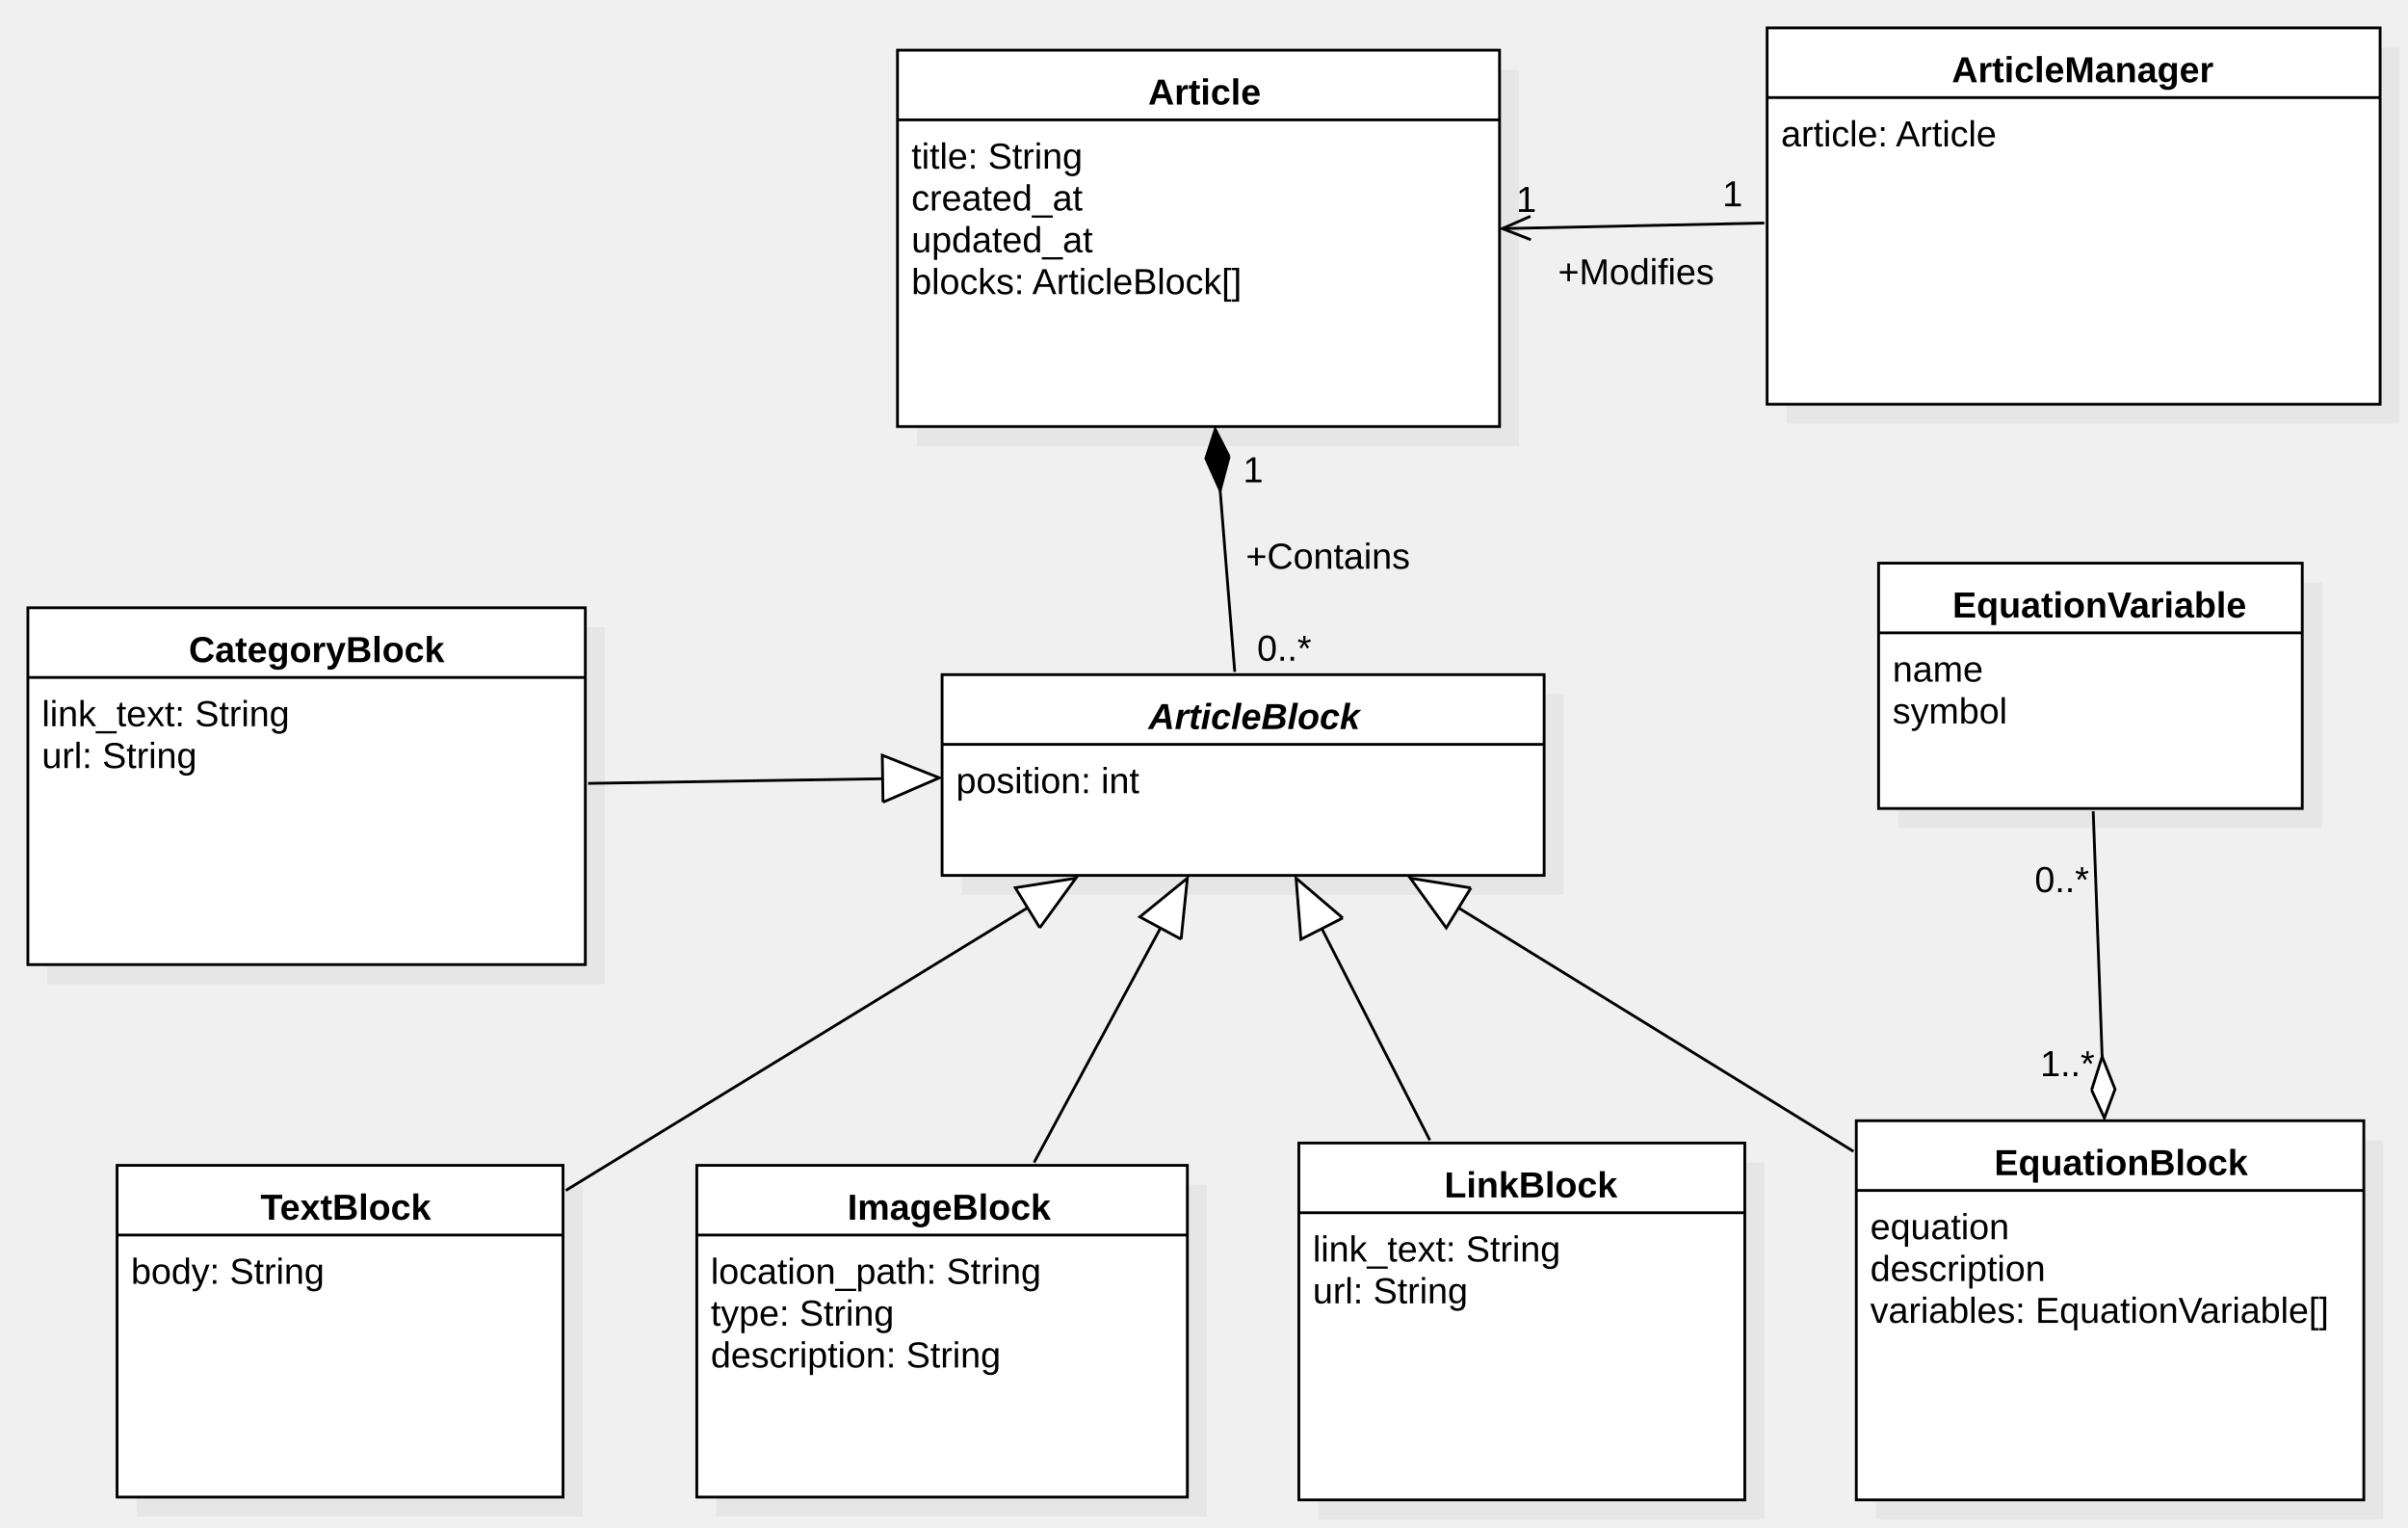
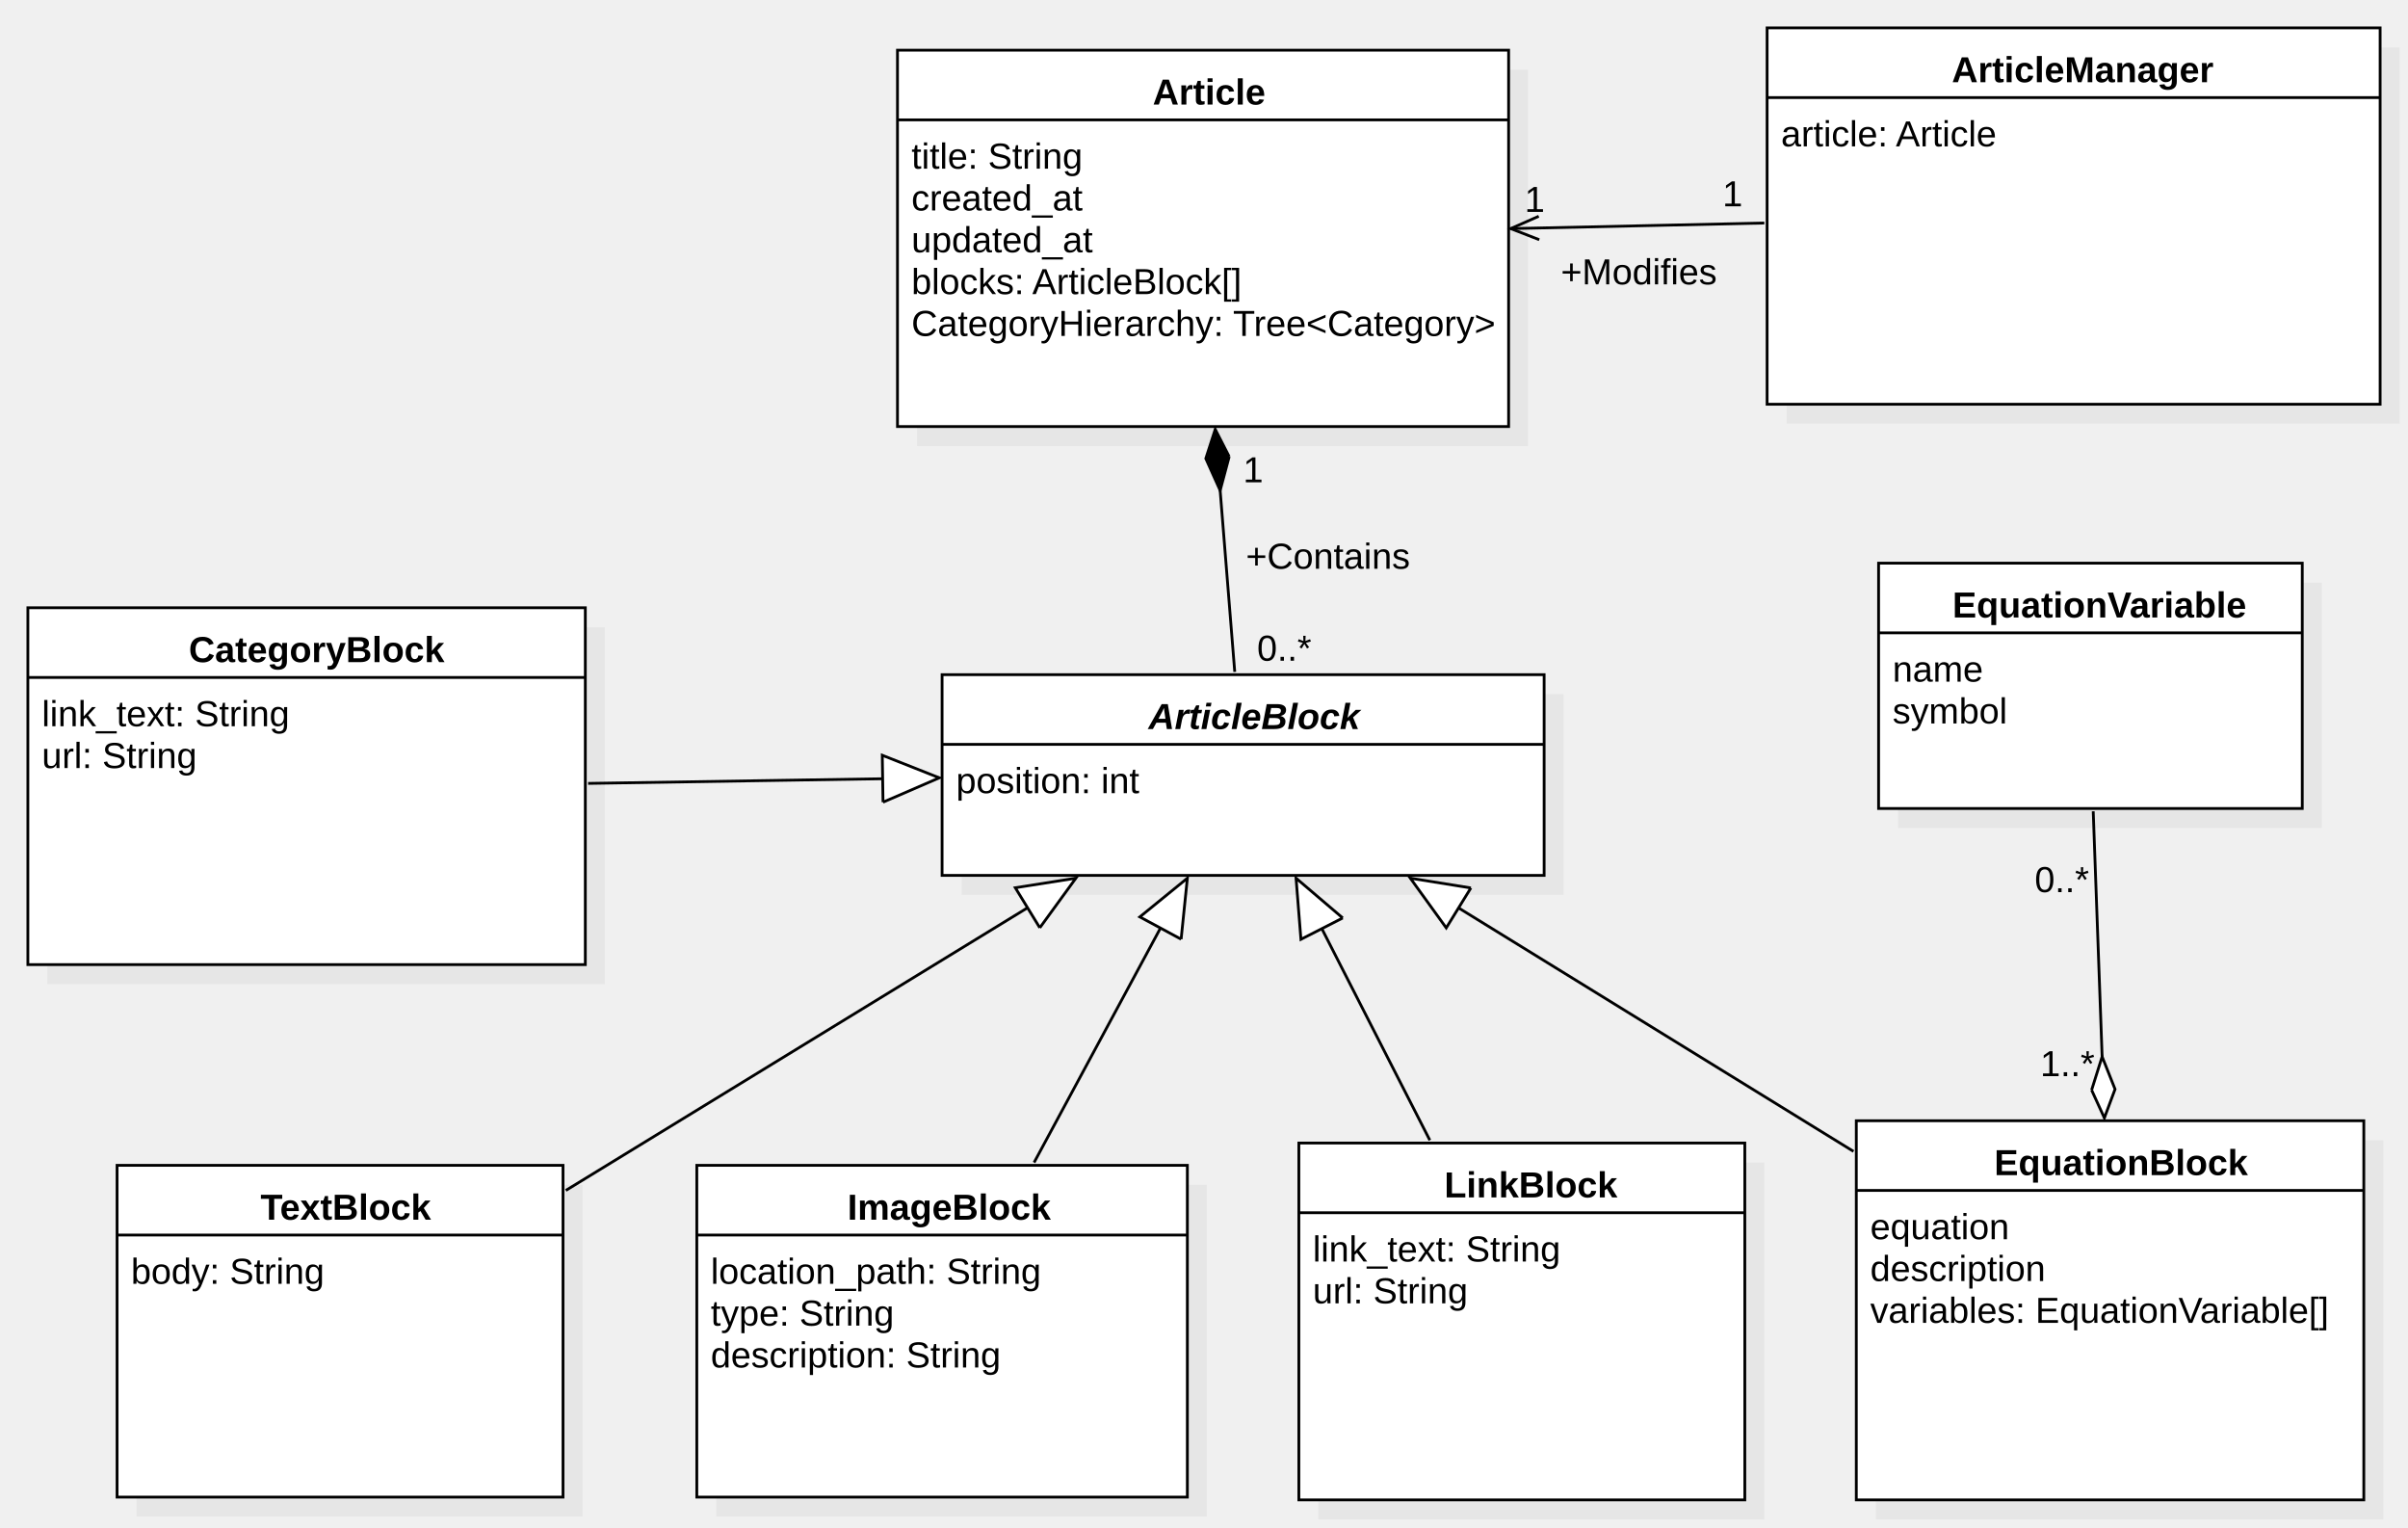
<svg xmlns="http://www.w3.org/2000/svg" version="1.1" width="863.939" height="548">
  <defs />
  <g>
    <g transform="translate(-22,-62) scale(1,1)">
-       <rect fill="#C0C0C0" stroke="none" x="351" y="87" width="216" height="135" opacity="0.2" />
-     </g>
-     <g transform="translate(-22,-62) scale(1,1)">
-       <rect fill="#ffffff" stroke="none" x="344" y="80" width="216" height="135" />
-     </g>
-     <g transform="translate(-22,-62) scale(1,1)">
-       <path fill="none" stroke="#000000" d="M 344 80 L 560 80 L 560 215 L 344 215 L 344 80 Z Z" stroke-miterlimit="10" />
-     </g>
-     <g transform="translate(-22,-62) scale(1,1)">
-       <path fill="none" stroke="#000000" d="M 344 105 L 560 105" stroke-miterlimit="10" />
-     </g>
-     <g transform="translate(-22,-62) scale(1,1)">
-       <g>
-         <path fill="none" stroke="none" />
-         <text fill="#000000" stroke="none" font-family="Arial" font-size="13px" font-style="normal" font-weight="bold" text-decoration="none" x="433.941" y="99.5">Article</text>
+       <rect fill="#C0C0C0" stroke="none" x="351" y="87" width="219.26" height="135" opacity="0.2" />
+     </g>
+     <g transform="translate(-22,-62) scale(1,1)">
+       <rect fill="#ffffff" stroke="none" x="344" y="80" width="219.26" height="135" />
+     </g>
+     <g transform="translate(-22,-62) scale(1,1)">
+       <path fill="none" stroke="#000000" d="M 344 80 L 563.26 80 L 563.26 215 L 344 215 L 344 80 Z Z" stroke-miterlimit="10" />
+     </g>
+     <g transform="translate(-22,-62) scale(1,1)">
+       <path fill="none" stroke="#000000" d="M 344 105 L 563.26 105" stroke-miterlimit="10" />
+     </g>
+     <g transform="translate(-22,-62) scale(1,1)">
+       <g>
+         <path fill="none" stroke="none" />
+         <text fill="#000000" stroke="none" font-family="Arial" font-size="13px" font-style="normal" font-weight="bold" text-decoration="none" x="435.571" y="99.5">Article</text>
      </g>
    </g>
    <g transform="translate(-22,-62) scale(1,1)">
      <g>
        <path fill="none" stroke="none" />
        <text fill="#000000" stroke="none" font-family="Arial" font-size="13px" font-style="normal" font-weight="normal" text-decoration="none" x="349" y="122.5">title: String</text>
      </g>
    </g>
    <g transform="translate(-22,-62) scale(1,1)">
      <g>
        <path fill="none" stroke="none" />
        <text fill="#000000" stroke="none" font-family="Arial" font-size="13px" font-style="normal" font-weight="normal" text-decoration="none" x="349" y="137.5">created_at</text>
      </g>
    </g>
    <g transform="translate(-22,-62) scale(1,1)">
      <g>
        <path fill="none" stroke="none" />
        <text fill="#000000" stroke="none" font-family="Arial" font-size="13px" font-style="normal" font-weight="normal" text-decoration="none" x="349" y="152.5">updated_at</text>
      </g>
    </g>
    <g transform="translate(-22,-62) scale(1,1)">
      <g>
        <path fill="none" stroke="none" />
        <text fill="#000000" stroke="none" font-family="Arial" font-size="13px" font-style="normal" font-weight="normal" text-decoration="none" x="349" y="167.5">blocks: ArticleBlock[]</text>
      </g>
    </g>
    <g transform="translate(-22,-62) scale(1,1)">
+       <g>
+         <path fill="none" stroke="none" />
+         <text fill="#000000" stroke="none" font-family="Arial" font-size="13px" font-style="normal" font-weight="normal" text-decoration="none" x="349" y="182.5">CategoryHierarchy: Tree&lt;Category&gt;</text>
+       </g>
+     </g>
+     <g transform="translate(-22,-62) scale(1,1)">
      <rect fill="#C0C0C0" stroke="none" x="663" y="79" width="219.939" height="135" opacity="0.2" />
    </g>
    <g transform="translate(-22,-62) scale(1,1)">
      <rect fill="#ffffff" stroke="none" x="656" y="72" width="219.939" height="135" />
    </g>
    <g transform="translate(-22,-62) scale(1,1)">
      <path fill="none" stroke="#000000" d="M 656 72 L 875.939 72 L 875.939 207 L 656 207 L 656 72 Z Z" stroke-miterlimit="10" />
    </g>
    <g transform="translate(-22,-62) scale(1,1)">
      <path fill="none" stroke="#000000" d="M 656 97 L 875.939 97" stroke-miterlimit="10" />
    </g>
    <g transform="translate(-22,-62) scale(1,1)">
      <g>
        <path fill="none" stroke="none" />
        <text fill="#000000" stroke="none" font-family="Arial" font-size="13px" font-style="normal" font-weight="bold" text-decoration="none" x="722.256" y="91.5">ArticleManager</text>
      </g>
    </g>
    <g transform="translate(-22,-62) scale(1,1)">
      <g>
        <path fill="none" stroke="none" />
        <text fill="#000000" stroke="none" font-family="Arial" font-size="13px" font-style="normal" font-weight="normal" text-decoration="none" x="661" y="114.5">article: Article</text>
      </g>
    </g>
    <g transform="translate(-22,-62) scale(1,1)">
-       <path fill="none" stroke="#000000" d="M 655 142 L 561 144" stroke-miterlimit="10" />
-     </g>
-     <g transform="translate(-22,-62) scale(1,1)">
-       <path fill="none" stroke="#000000" d="M 571.071 139.575 L 561 144 L 571.25 147.992" stroke-miterlimit="10" />
-     </g>
-     <g transform="translate(-22,-62) scale(1,1)">
-       <g>
-         <path fill="none" stroke="none" />
-         <text fill="#000000" stroke="none" font-family="Arial" font-size="13px" font-style="normal" font-weight="normal" text-decoration="none" x="581" y="164">+Modifies</text>
+       <path fill="none" stroke="#000000" d="M 655 142 L 564 144" stroke-miterlimit="10" />
+     </g>
+     <g transform="translate(-22,-62) scale(1,1)">
+       <path fill="none" stroke="#000000" d="M 574.068 139.568 L 564 144 L 574.253 147.985" stroke-miterlimit="10" />
+     </g>
+     <g transform="translate(-22,-62) scale(1,1)">
+       <g>
+         <path fill="none" stroke="none" />
+         <text fill="#000000" stroke="none" font-family="Arial" font-size="13px" font-style="normal" font-weight="normal" text-decoration="none" x="582" y="164">+Modifies</text>
      </g>
    </g>
    <g transform="translate(-22,-62) scale(1,1)">
      <g>
        <path fill="none" stroke="none" />
        <text fill="#000000" stroke="none" font-family="Arial" font-size="13px" font-style="normal" font-weight="normal" text-decoration="none" x="640" y="136">1</text>
      </g>
    </g>
    <g transform="translate(-22,-62) scale(1,1)">
      <g>
        <path fill="none" stroke="none" />
-         <text fill="#000000" stroke="none" font-family="Arial" font-size="13px" font-style="normal" font-weight="normal" text-decoration="none" x="566" y="138">1</text>
+         <text fill="#000000" stroke="none" font-family="Arial" font-size="13px" font-style="normal" font-weight="normal" text-decoration="none" x="569" y="138">1</text>
      </g>
    </g>
    <g transform="translate(-22,-62) scale(1,1)">
      <rect fill="#C0C0C0" stroke="none" x="367" y="311" width="216" height="72" opacity="0.2" />
    </g>
    <g transform="translate(-22,-62) scale(1,1)">
      <rect fill="#ffffff" stroke="none" x="360" y="304" width="216" height="72" />
    </g>
    <g transform="translate(-22,-62) scale(1,1)">
      <path fill="none" stroke="#000000" d="M 360 304 L 576 304 L 576 376 L 360 376 L 360 304 Z Z" stroke-miterlimit="10" />
    </g>
    <g transform="translate(-22,-62) scale(1,1)">
      <path fill="none" stroke="#000000" d="M 360 329 L 576 329" stroke-miterlimit="10" />
    </g>
    <g transform="translate(-22,-62) scale(1,1)">
      <g>
        <path fill="none" stroke="none" />
        <text fill="#000000" stroke="none" font-family="Arial" font-size="13px" font-style="italic" font-weight="bold" text-decoration="none" x="434.046" y="323.5">ArticleBlock</text>
      </g>
    </g>
    <g transform="translate(-22,-62) scale(1,1)">
      <g>
        <path fill="none" stroke="none" />
        <text fill="#000000" stroke="none" font-family="Arial" font-size="13px" font-style="normal" font-weight="normal" text-decoration="none" x="365" y="346.5">position: int</text>
      </g>
    </g>
    <g transform="translate(-22,-62) scale(1,1)">
      <path fill="none" stroke="#000000" d="M 465 303 L 458 216" stroke-miterlimit="10" />
    </g>
    <g transform="translate(-22,-62) scale(1,1)">
      <path fill="#000000" stroke="none" d="M 463.011 225.792 L 458 216 L 454.619 226.468 L 459.764 237.929" />
    </g>
    <g transform="translate(-22,-62) scale(1,1)">
      <path fill="none" stroke="#000000" d="M 463.011 225.792 L 458 216 L 454.619 226.468 L 459.764 237.929 L 463.011 225.792" stroke-miterlimit="10" />
    </g>
    <g transform="translate(-22,-62) scale(1,1)">
      <g>
        <path fill="none" stroke="none" />
        <text fill="#000000" stroke="none" font-family="Arial" font-size="13px" font-style="normal" font-weight="normal" text-decoration="none" x="469" y="266">+Contains</text>
      </g>
    </g>
    <g transform="translate(-22,-62) scale(1,1)">
      <g>
        <path fill="none" stroke="none" />
        <text fill="#000000" stroke="none" font-family="Arial" font-size="13px" font-style="normal" font-weight="normal" text-decoration="none" x="473" y="299">0..*</text>
      </g>
    </g>
    <g transform="translate(-22,-62) scale(1,1)">
      <g>
        <path fill="none" stroke="none" />
        <text fill="#000000" stroke="none" font-family="Arial" font-size="13px" font-style="normal" font-weight="normal" text-decoration="none" x="468" y="235">1</text>
      </g>
    </g>
    <g transform="translate(-22,-62) scale(1,1)">
      <rect fill="#C0C0C0" stroke="none" x="279" y="487" width="176" height="119" opacity="0.2" />
    </g>
    <g transform="translate(-22,-62) scale(1,1)">
      <rect fill="#ffffff" stroke="none" x="272" y="480" width="176" height="119" />
    </g>
    <g transform="translate(-22,-62) scale(1,1)">
      <path fill="none" stroke="#000000" d="M 272 480 L 448 480 L 448 599 L 272 599 L 272 480 Z Z" stroke-miterlimit="10" />
    </g>
    <g transform="translate(-22,-62) scale(1,1)">
      <path fill="none" stroke="#000000" d="M 272 505 L 448 505" stroke-miterlimit="10" />
    </g>
    <g transform="translate(-22,-62) scale(1,1)">
      <g>
        <path fill="none" stroke="none" />
        <text fill="#000000" stroke="none" font-family="Arial" font-size="13px" font-style="normal" font-weight="bold" text-decoration="none" x="326.04" y="499.5">ImageBlock</text>
      </g>
    </g>
    <g transform="translate(-22,-62) scale(1,1)">
      <g>
        <path fill="none" stroke="none" />
        <text fill="#000000" stroke="none" font-family="Arial" font-size="13px" font-style="normal" font-weight="normal" text-decoration="none" x="277" y="522.5">location_path: String</text>
      </g>
    </g>
    <g transform="translate(-22,-62) scale(1,1)">
      <g>
        <path fill="none" stroke="none" />
        <text fill="#000000" stroke="none" font-family="Arial" font-size="13px" font-style="normal" font-weight="normal" text-decoration="none" x="277" y="537.5">type: String</text>
      </g>
    </g>
    <g transform="translate(-22,-62) scale(1,1)">
      <g>
        <path fill="none" stroke="none" />
        <text fill="#000000" stroke="none" font-family="Arial" font-size="13px" font-style="normal" font-weight="normal" text-decoration="none" x="277" y="552.5">description: String</text>
      </g>
    </g>
    <g transform="translate(-22,-62) scale(1,1)">
      <rect fill="#C0C0C0" stroke="none" x="71" y="487" width="160" height="119" opacity="0.2" />
    </g>
    <g transform="translate(-22,-62) scale(1,1)">
      <rect fill="#ffffff" stroke="none" x="64" y="480" width="160" height="119" />
    </g>
    <g transform="translate(-22,-62) scale(1,1)">
      <path fill="none" stroke="#000000" d="M 64 480 L 224 480 L 224 599 L 64 599 L 64 480 Z Z" stroke-miterlimit="10" />
    </g>
    <g transform="translate(-22,-62) scale(1,1)">
      <path fill="none" stroke="#000000" d="M 64 505 L 224 505" stroke-miterlimit="10" />
    </g>
    <g transform="translate(-22,-62) scale(1,1)">
      <g>
        <path fill="none" stroke="none" />
        <text fill="#000000" stroke="none" font-family="Arial" font-size="13px" font-style="normal" font-weight="bold" text-decoration="none" x="115.464" y="499.5">TextBlock</text>
      </g>
    </g>
    <g transform="translate(-22,-62) scale(1,1)">
      <g>
        <path fill="none" stroke="none" />
        <text fill="#000000" stroke="none" font-family="Arial" font-size="13px" font-style="normal" font-weight="normal" text-decoration="none" x="69" y="522.5">body: String</text>
      </g>
    </g>
    <g transform="translate(-22,-62) scale(1,1)">
      <rect fill="#C0C0C0" stroke="none" x="495" y="479" width="160" height="128" opacity="0.2" />
    </g>
    <g transform="translate(-22,-62) scale(1,1)">
      <rect fill="#ffffff" stroke="none" x="488" y="472" width="160" height="128" />
    </g>
    <g transform="translate(-22,-62) scale(1,1)">
      <path fill="none" stroke="#000000" d="M 488 472 L 648 472 L 648 600 L 488 600 L 488 472 Z Z" stroke-miterlimit="10" />
    </g>
    <g transform="translate(-22,-62) scale(1,1)">
      <path fill="none" stroke="#000000" d="M 488 497 L 648 497" stroke-miterlimit="10" />
    </g>
    <g transform="translate(-22,-62) scale(1,1)">
      <g>
        <path fill="none" stroke="none" />
        <text fill="#000000" stroke="none" font-family="Arial" font-size="13px" font-style="normal" font-weight="bold" text-decoration="none" x="540.181" y="491.5">LinkBlock</text>
      </g>
    </g>
    <g transform="translate(-22,-62) scale(1,1)">
      <g>
        <path fill="none" stroke="none" />
        <text fill="#000000" stroke="none" font-family="Arial" font-size="13px" font-style="normal" font-weight="normal" text-decoration="none" x="493" y="514.5">link_text: String</text>
      </g>
    </g>
    <g transform="translate(-22,-62) scale(1,1)">
      <g>
        <path fill="none" stroke="none" />
        <text fill="#000000" stroke="none" font-family="Arial" font-size="13px" font-style="normal" font-weight="normal" text-decoration="none" x="493" y="529.5">url: String</text>
      </g>
    </g>
    <g transform="translate(-22,-62) scale(1,1)">
      <rect fill="#C0C0C0" stroke="none" x="695" y="471" width="182.082" height="136" opacity="0.2" />
    </g>
    <g transform="translate(-22,-62) scale(1,1)">
      <rect fill="#ffffff" stroke="none" x="688" y="464" width="182.082" height="136" />
    </g>
    <g transform="translate(-22,-62) scale(1,1)">
      <path fill="none" stroke="#000000" d="M 688 464 L 870.082 464 L 870.082 600 L 688 600 L 688 464 Z Z" stroke-miterlimit="10" />
    </g>
    <g transform="translate(-22,-62) scale(1,1)">
      <path fill="none" stroke="#000000" d="M 688 489 L 870.082 489" stroke-miterlimit="10" />
    </g>
    <g transform="translate(-22,-62) scale(1,1)">
      <g>
        <path fill="none" stroke="none" />
        <text fill="#000000" stroke="none" font-family="Arial" font-size="13px" font-style="normal" font-weight="bold" text-decoration="none" x="737.486" y="483.5">EquationBlock</text>
      </g>
    </g>
    <g transform="translate(-22,-62) scale(1,1)">
      <g>
        <path fill="none" stroke="none" />
        <text fill="#000000" stroke="none" font-family="Arial" font-size="13px" font-style="normal" font-weight="normal" text-decoration="none" x="693" y="506.5">equation</text>
      </g>
    </g>
    <g transform="translate(-22,-62) scale(1,1)">
      <g>
        <path fill="none" stroke="none" />
        <text fill="#000000" stroke="none" font-family="Arial" font-size="13px" font-style="normal" font-weight="normal" text-decoration="none" x="693" y="521.5">description</text>
      </g>
    </g>
    <g transform="translate(-22,-62) scale(1,1)">
      <g>
        <path fill="none" stroke="none" />
        <text fill="#000000" stroke="none" font-family="Arial" font-size="13px" font-style="normal" font-weight="normal" text-decoration="none" x="693" y="536.5">variables: EquationVariable[]</text>
      </g>
    </g>
    <g transform="translate(-22,-62) scale(1,1)">
      <path fill="none" stroke="#000000" d="M 225 489 L 408 377" stroke-miterlimit="10" />
    </g>
    <g transform="translate(-22,-62) scale(1,1)">
      <path fill="#FFFFFF" stroke="none" d="M 395.059 394.791 L 408 377 L 386.269 380.429" />
    </g>
    <g transform="translate(-22,-62) scale(1,1)">
      <path fill="none" stroke="#000000" d="M 395.059 394.791 L 408 377 L 386.269 380.429 L 395.059 394.791" stroke-miterlimit="10" />
    </g>
    <g transform="translate(-22,-62) scale(1,1)">
      <path fill="none" stroke="#000000" d="M 393 479 L 448 377" stroke-miterlimit="10" />
    </g>
    <g transform="translate(-22,-62) scale(1,1)">
      <path fill="#FFFFFF" stroke="none" d="M 445.764 398.886 L 448 377 L 430.943 390.894" />
    </g>
    <g transform="translate(-22,-62) scale(1,1)">
      <path fill="none" stroke="#000000" d="M 445.764 398.886 L 448 377 L 430.943 390.894 L 445.764 398.886" stroke-miterlimit="10" />
    </g>
    <g transform="translate(-22,-62) scale(1,1)">
      <path fill="none" stroke="#000000" d="M 535 471 L 487 377" stroke-miterlimit="10" />
    </g>
    <g transform="translate(-22,-62) scale(1,1)">
      <path fill="#FFFFFF" stroke="none" d="M 503.742 391.273 L 487 377 L 488.745 398.931" />
    </g>
    <g transform="translate(-22,-62) scale(1,1)">
      <path fill="none" stroke="#000000" d="M 503.742 391.273 L 487 377 L 488.745 398.931 L 503.742 391.273" stroke-miterlimit="10" />
    </g>
    <g transform="translate(-22,-62) scale(1,1)">
      <path fill="none" stroke="#000000" d="M 687 475 L 528 377" stroke-miterlimit="10" />
    </g>
    <g transform="translate(-22,-62) scale(1,1)">
      <path fill="#FFFFFF" stroke="none" d="M 549.72 380.498 L 528 377 L 540.885 394.832" />
    </g>
    <g transform="translate(-22,-62) scale(1,1)">
      <path fill="none" stroke="#000000" d="M 549.72 380.498 L 528 377 L 540.885 394.832 L 549.72 380.498" stroke-miterlimit="10" />
    </g>
    <g transform="translate(-22,-62) scale(1,1)">
      <rect fill="#C0C0C0" stroke="none" x="703" y="271" width="152" height="88" opacity="0.2" />
    </g>
    <g transform="translate(-22,-62) scale(1,1)">
      <rect fill="#ffffff" stroke="none" x="696" y="264" width="152" height="88" />
    </g>
    <g transform="translate(-22,-62) scale(1,1)">
      <path fill="none" stroke="#000000" d="M 696 264 L 848 264 L 848 352 L 696 352 L 696 264 Z Z" stroke-miterlimit="10" />
    </g>
    <g transform="translate(-22,-62) scale(1,1)">
      <path fill="none" stroke="#000000" d="M 696 289 L 848 289" stroke-miterlimit="10" />
    </g>
    <g transform="translate(-22,-62) scale(1,1)">
      <g>
        <path fill="none" stroke="none" />
        <text fill="#000000" stroke="none" font-family="Arial" font-size="13px" font-style="normal" font-weight="bold" text-decoration="none" x="722.491" y="283.5">EquationVariable</text>
      </g>
    </g>
    <g transform="translate(-22,-62) scale(1,1)">
      <g>
        <path fill="none" stroke="none" />
        <text fill="#000000" stroke="none" font-family="Arial" font-size="13px" font-style="normal" font-weight="normal" text-decoration="none" x="701" y="306.5">name</text>
      </g>
    </g>
    <g transform="translate(-22,-62) scale(1,1)">
      <g>
        <path fill="none" stroke="none" />
        <text fill="#000000" stroke="none" font-family="Arial" font-size="13px" font-style="normal" font-weight="normal" text-decoration="none" x="701" y="321.5">symbol</text>
      </g>
    </g>
    <g transform="translate(-22,-62) scale(1,1)">
      <path fill="none" stroke="#000000" d="M 773 353 L 777 463" stroke-miterlimit="10" />
    </g>
    <g transform="translate(-22,-62) scale(1,1)">
      <path fill="#FFFFFF" stroke="none" d="M 772.424 452.997 L 777 463 L 780.837 452.691 L 776.201 441.015" />
    </g>
    <g transform="translate(-22,-62) scale(1,1)">
      <path fill="none" stroke="#000000" d="M 772.424 452.997 L 777 463 L 780.837 452.691 L 776.201 441.015 L 772.424 452.997" stroke-miterlimit="10" />
    </g>
    <g transform="translate(-22,-62) scale(1,1)">
      <g>
        <path fill="none" stroke="none" />
        <text fill="#000000" stroke="none" font-family="Arial" font-size="13px" font-style="normal" font-weight="normal" text-decoration="none" x="752" y="382">0..*</text>
      </g>
    </g>
    <g transform="translate(-22,-62) scale(1,1)">
      <g>
        <path fill="none" stroke="none" />
        <text fill="#000000" stroke="none" font-family="Arial" font-size="13px" font-style="normal" font-weight="normal" text-decoration="none" x="754" y="448">1..*</text>
      </g>
    </g>
    <g transform="translate(-22,-62) scale(1,1)">
      <rect fill="#C0C0C0" stroke="none" x="39" y="287" width="200" height="128" opacity="0.2" />
    </g>
    <g transform="translate(-22,-62) scale(1,1)">
      <rect fill="#ffffff" stroke="none" x="32" y="280" width="200" height="128" />
    </g>
    <g transform="translate(-22,-62) scale(1,1)">
      <path fill="none" stroke="#000000" d="M 32 280 L 232 280 L 232 408 L 32 408 L 32 280 Z Z" stroke-miterlimit="10" />
    </g>
    <g transform="translate(-22,-62) scale(1,1)">
      <path fill="none" stroke="#000000" d="M 32 305 L 232 305" stroke-miterlimit="10" />
    </g>
    <g transform="translate(-22,-62) scale(1,1)">
      <g>
        <path fill="none" stroke="none" />
        <text fill="#000000" stroke="none" font-family="Arial" font-size="13px" font-style="normal" font-weight="bold" text-decoration="none" x="89.731" y="299.5">CategoryBlock</text>
      </g>
    </g>
    <g transform="translate(-22,-62) scale(1,1)">
      <g>
        <path fill="none" stroke="none" />
        <text fill="#000000" stroke="none" font-family="Arial" font-size="13px" font-style="normal" font-weight="normal" text-decoration="none" x="37" y="322.5">link_text: String</text>
      </g>
    </g>
    <g transform="translate(-22,-62) scale(1,1)">
      <g>
        <path fill="none" stroke="none" />
        <text fill="#000000" stroke="none" font-family="Arial" font-size="13px" font-style="normal" font-weight="normal" text-decoration="none" x="37" y="337.5">url: String</text>
      </g>
    </g>
    <g transform="translate(-22,-62) scale(1,1)">
      <path fill="none" stroke="#000000" d="M 233 343 L 359 341" stroke-miterlimit="10" />
    </g>
    <g transform="translate(-22,-62) scale(1,1)">
      <path fill="#FFFFFF" stroke="none" d="M 338.811 349.741 L 359 341 L 338.544 332.905" />
    </g>
    <g transform="translate(-22,-62) scale(1,1)">
      <path fill="none" stroke="#000000" d="M 338.811 349.741 L 359 341 L 338.544 332.905 L 338.811 349.741" stroke-miterlimit="10" />
    </g>
  </g>
</svg>
